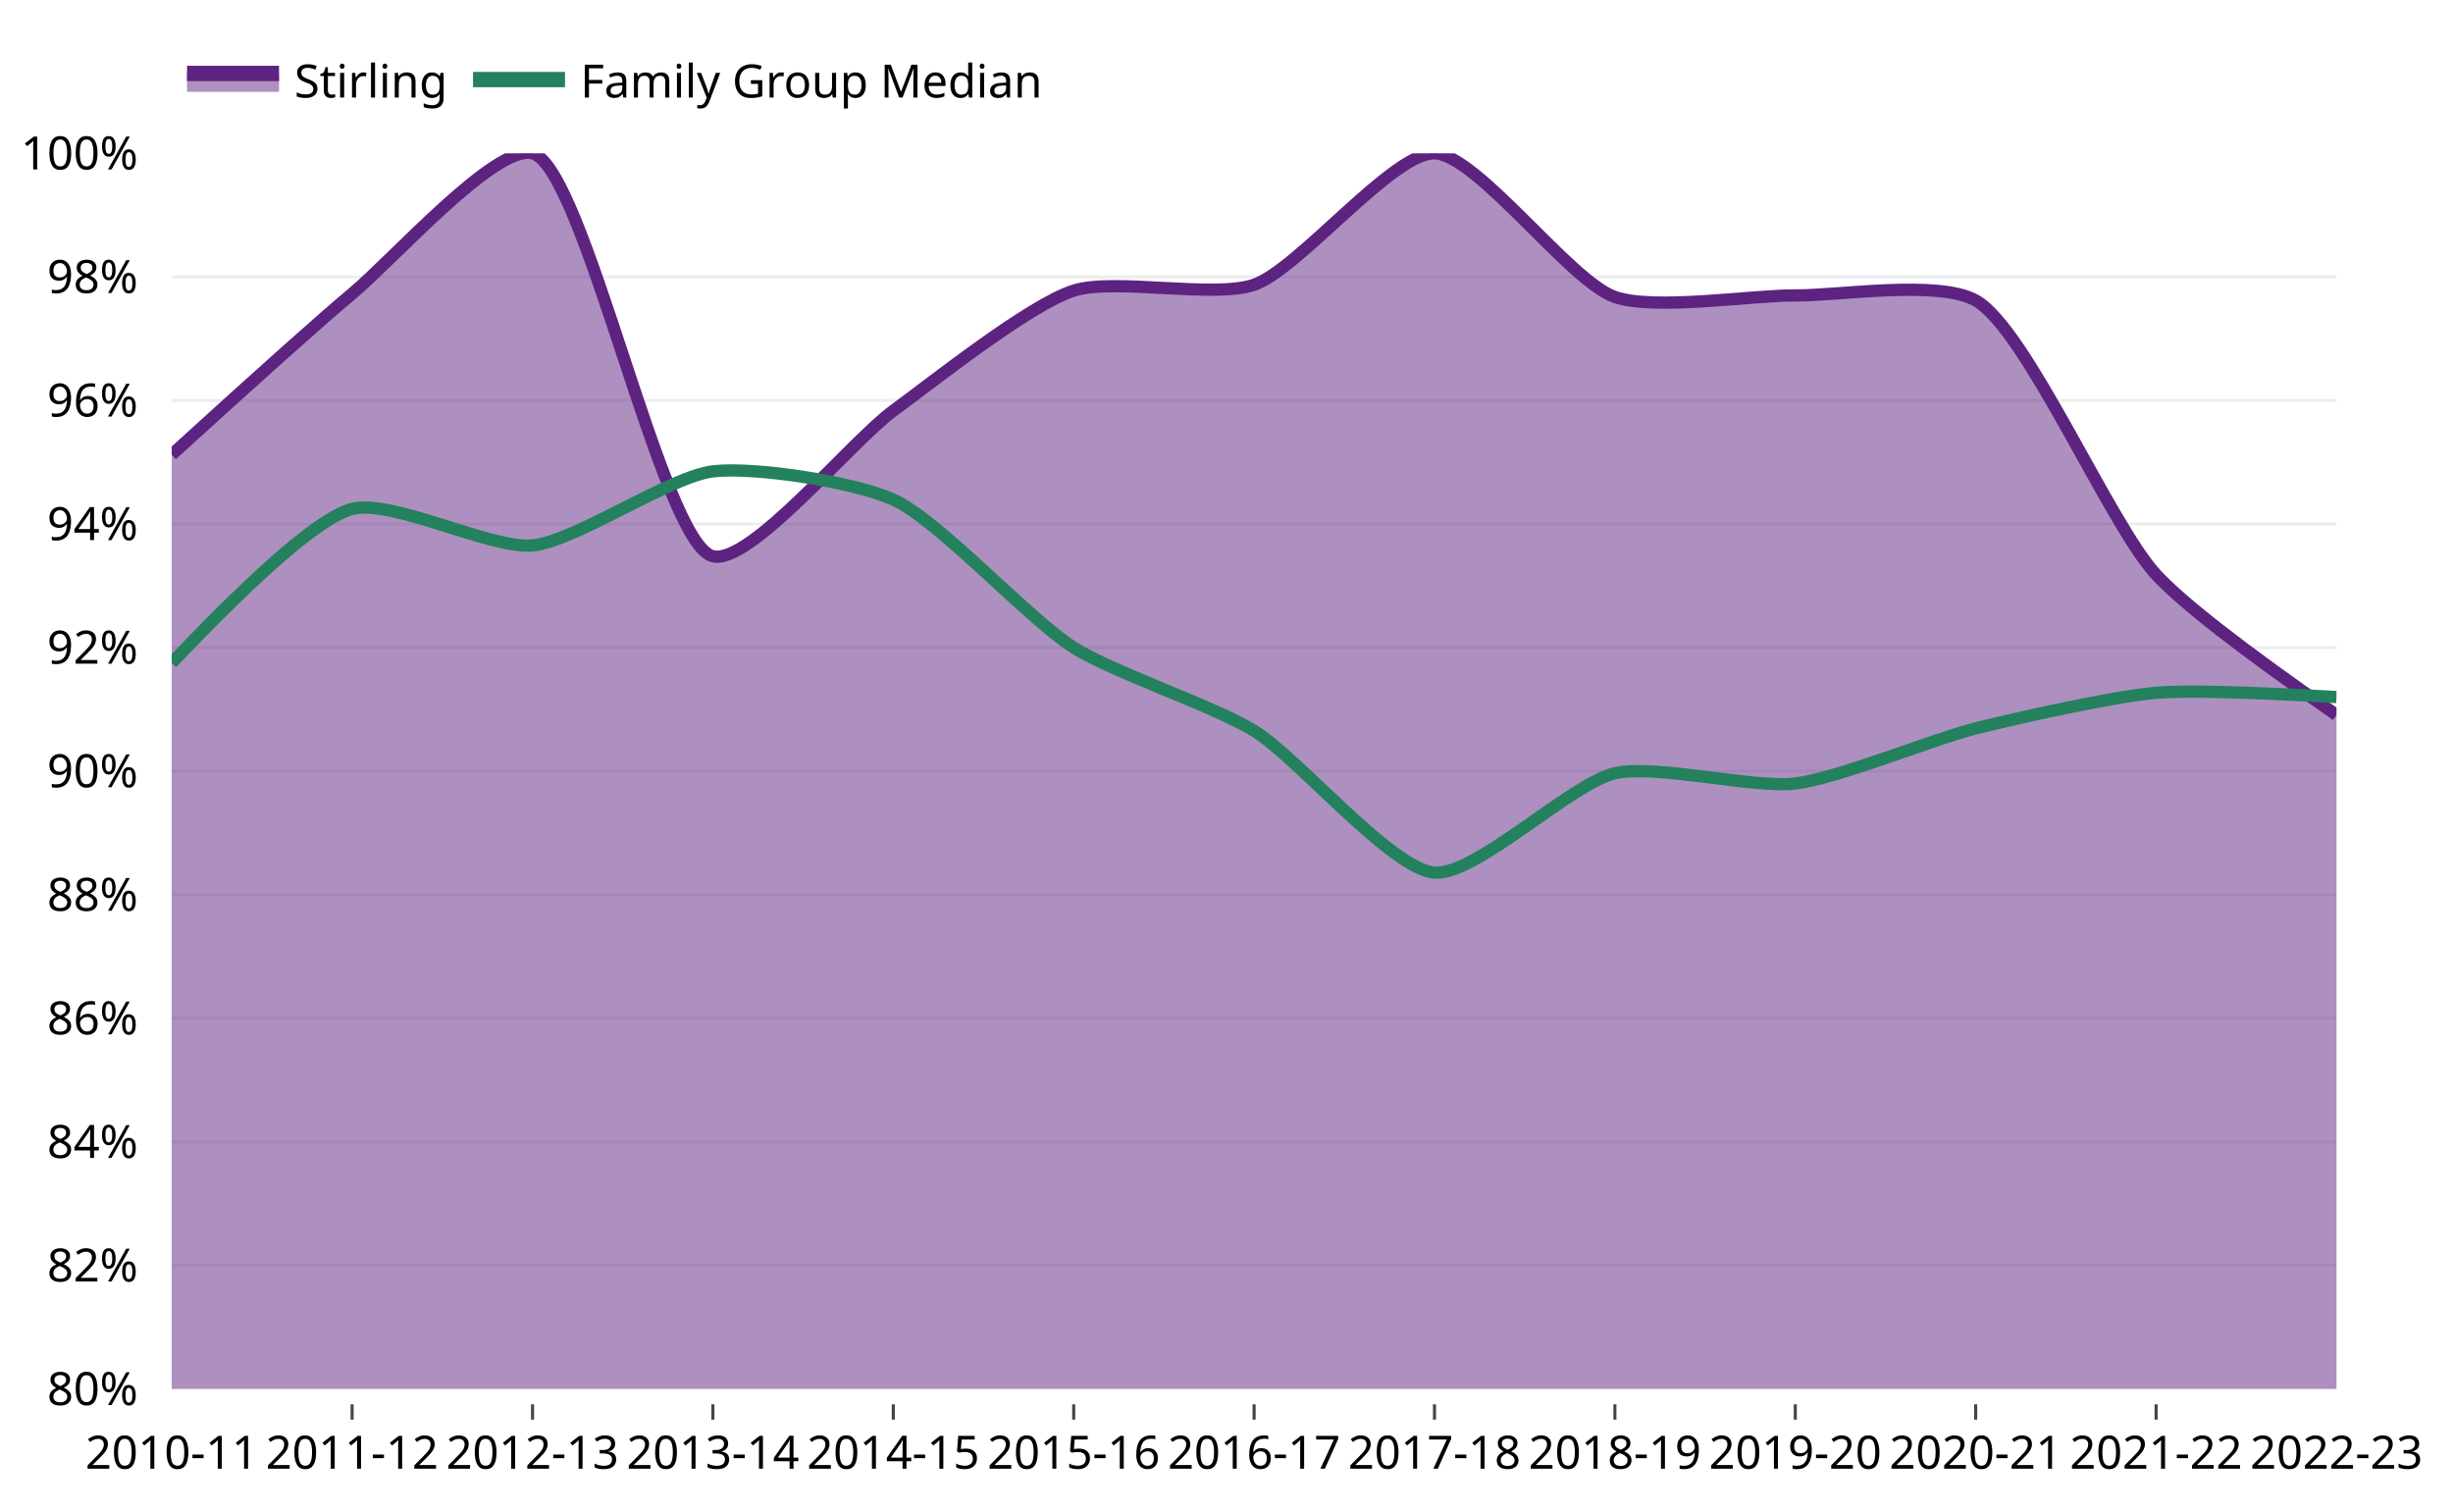
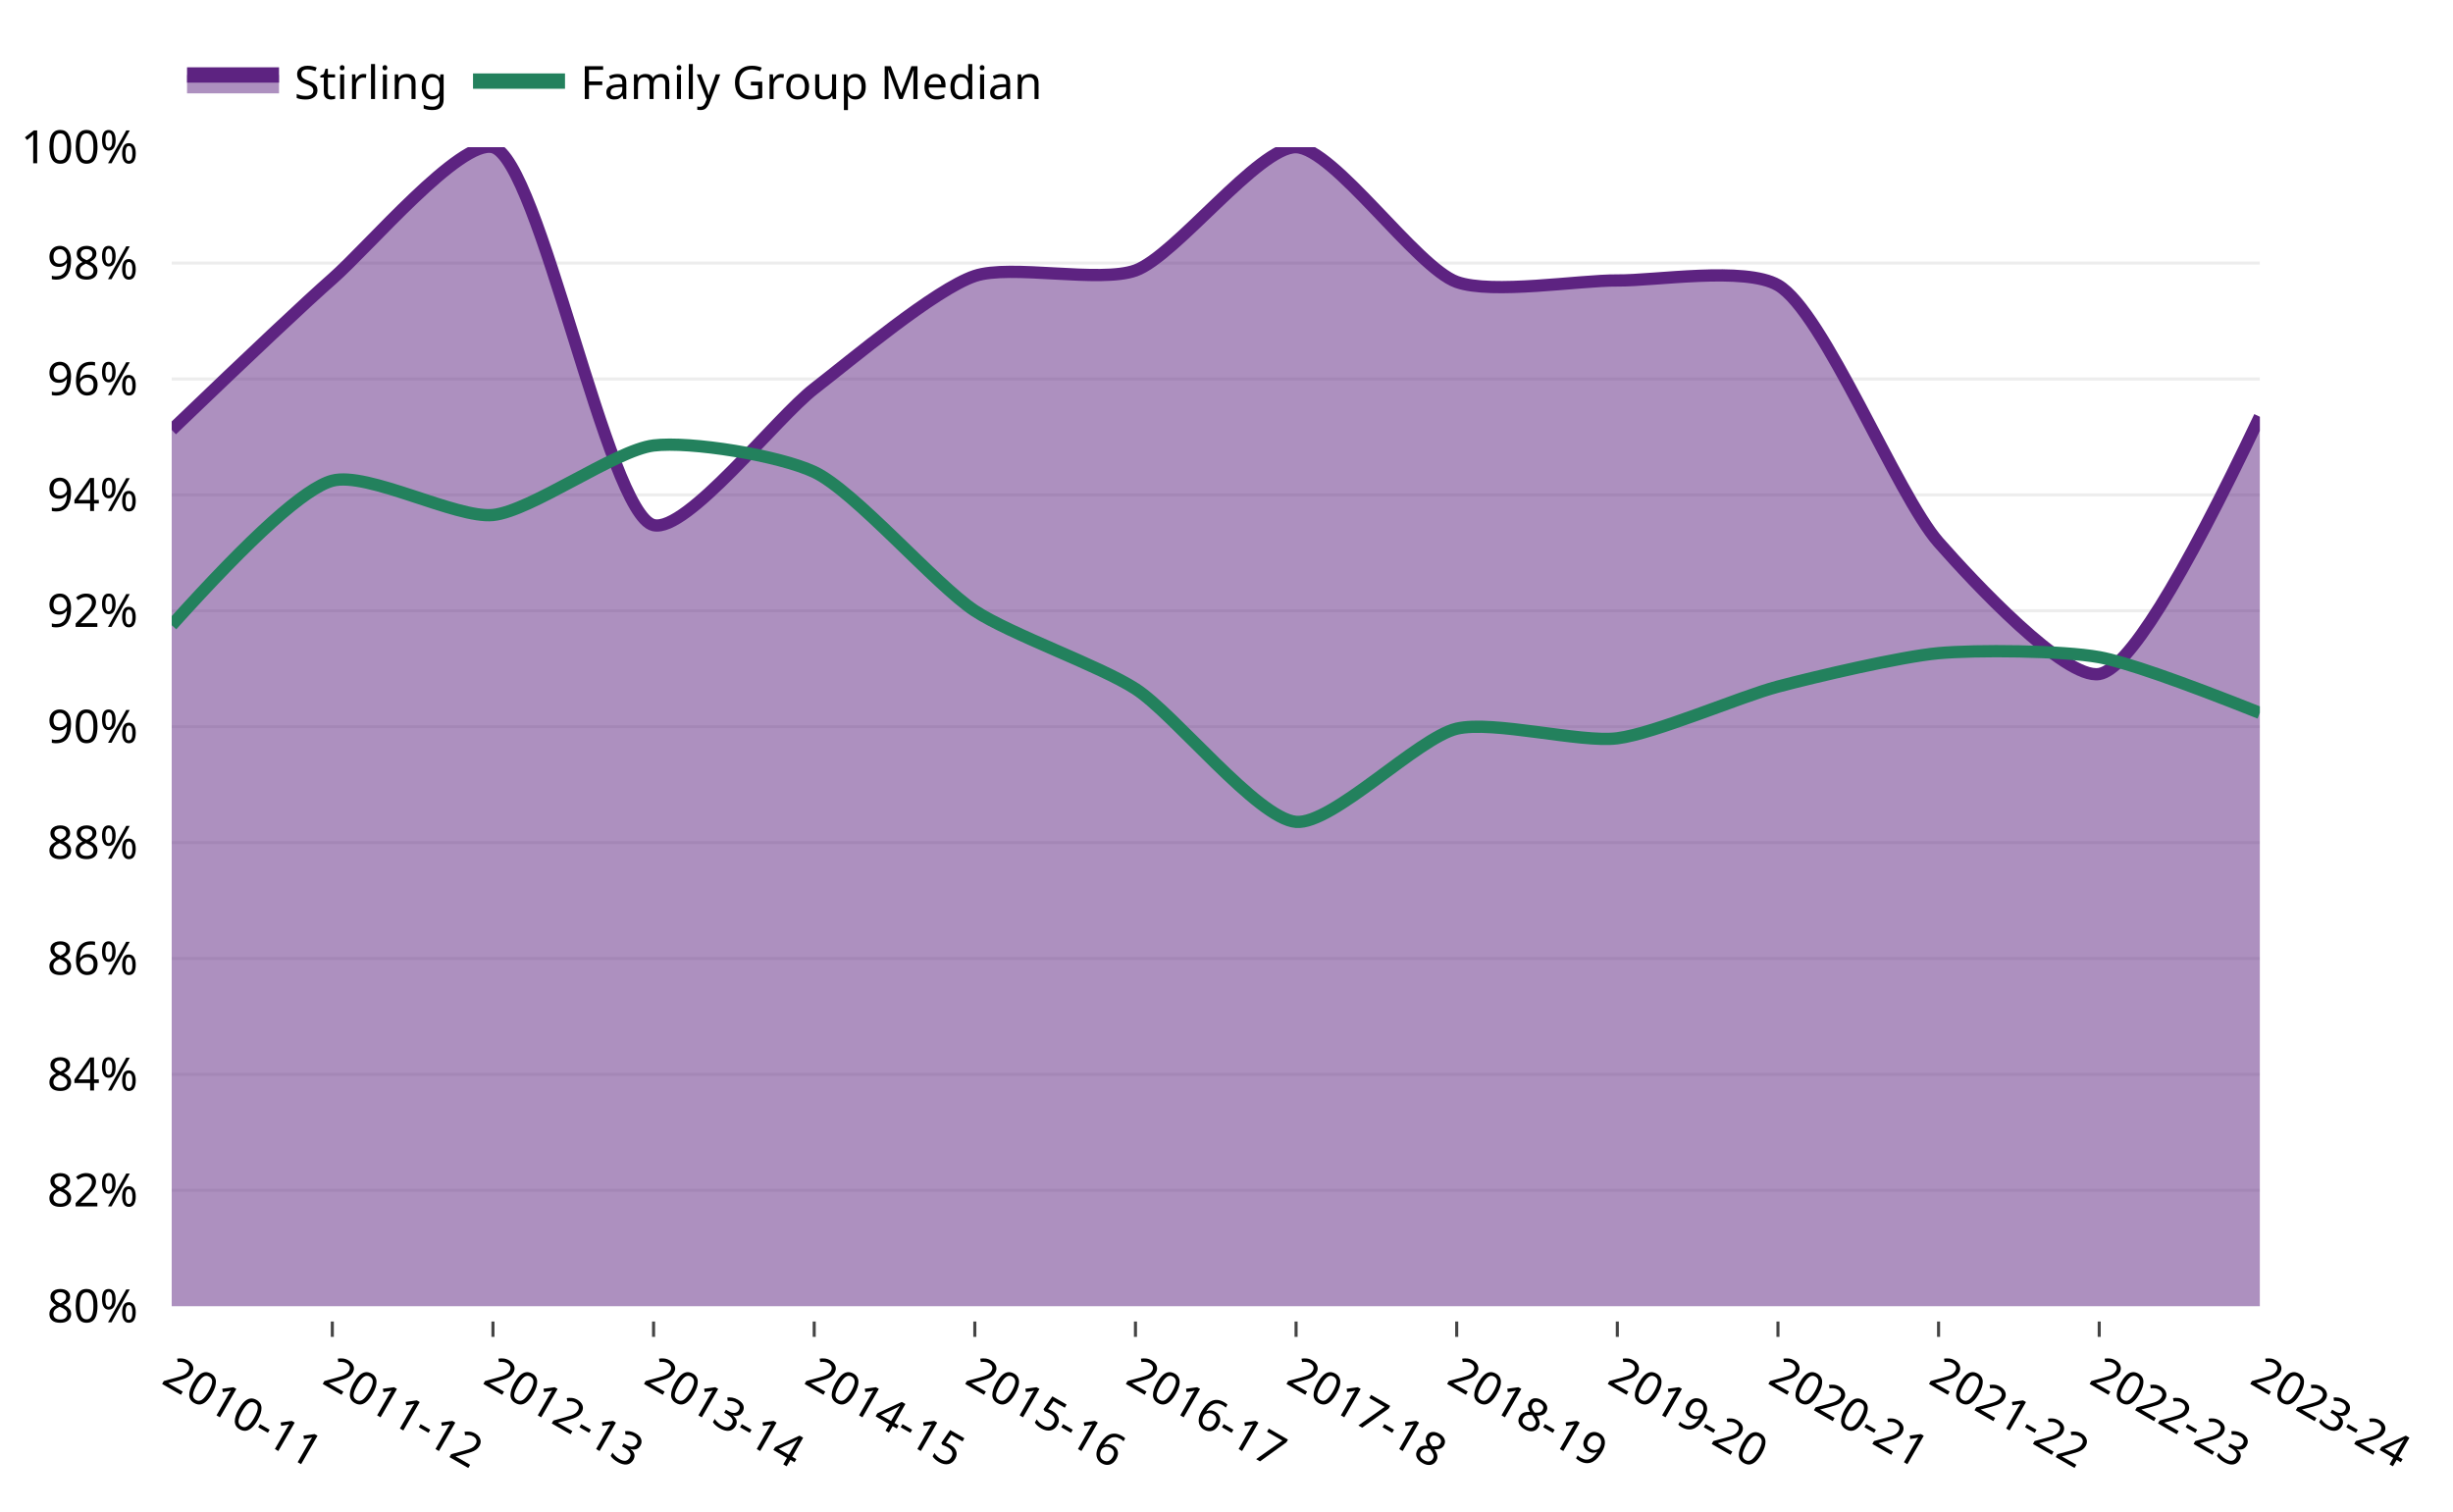
<svg xmlns="http://www.w3.org/2000/svg" class="main-svg" width="800" height="493" style="" viewBox="0 0 800 493">
  <rect x="0" y="0" width="800" height="493" style="fill: rgb(255, 255, 255); fill-opacity: 1;" />
-   <defs id="defs-5a73c0">
+   <defs id="defs-23b275">
    <g class="clips">
-       <clipPath id="clip5a73c0xyplot" class="plotclip">
-         <rect width="706" height="403" />
-       </clipPath>
-       <clipPath class="axesclip" id="clip5a73c0x">
-         <rect x="56" y="0" width="706" height="493" />
-       </clipPath>
-       <clipPath class="axesclip" id="clip5a73c0y">
-         <rect x="0" y="50" width="800" height="403" />
-       </clipPath>
-       <clipPath class="axesclip" id="clip5a73c0xy">
-         <rect x="56" y="50" width="706" height="403" />
+       <clipPath id="clip23b275xyplot" class="plotclip">
+         <rect width="681" height="378" />
+       </clipPath>
+       <clipPath class="axesclip" id="clip23b275x">
+         <rect x="56" y="0" width="681" height="493" />
+       </clipPath>
+       <clipPath class="axesclip" id="clip23b275y">
+         <rect x="0" y="48" width="800" height="378" />
+       </clipPath>
+       <clipPath class="axesclip" id="clip23b275xy">
+         <rect x="56" y="48" width="681" height="378" />
      </clipPath>
    </g>
    <g class="gradients" />
    <g class="patterns" />
  </defs>
  <g class="bglayer">
-     <rect class="bg" x="46" y="40" width="726" height="423" style="fill: rgb(0, 0, 0); fill-opacity: 0; stroke-width: 0;" />
+     <rect class="bg" x="46" y="38" width="701" height="398" style="fill: rgb(0, 0, 0); fill-opacity: 0; stroke-width: 0;" />
  </g>
  <g class="layer-below">
    <g class="imagelayer" />
    <g class="shapelayer" />
  </g>
  <g class="cartesianlayer">
    <g class="subplot xy">
      <g class="layer-subplot">
        <g class="shapelayer" />
        <g class="imagelayer" />
      </g>
      <g class="minor-gridlayer">
        <g class="x" />
        <g class="y" />
      </g>
      <g class="gridlayer">
        <g class="x">
-           <path class="xgrid crisp" transform="translate(114.83,0)" d="M0,50v403" style="stroke: rgb(255, 255, 255); stroke-opacity: 1; stroke-width: 1px;" />
-           <path class="xgrid crisp" transform="translate(173.67,0)" d="M0,50v403" style="stroke: rgb(255, 255, 255); stroke-opacity: 1; stroke-width: 1px;" />
-           <path class="xgrid crisp" transform="translate(232.5,0)" d="M0,50v403" style="stroke: rgb(255, 255, 255); stroke-opacity: 1; stroke-width: 1px;" />
-           <path class="xgrid crisp" transform="translate(291.33,0)" d="M0,50v403" style="stroke: rgb(255, 255, 255); stroke-opacity: 1; stroke-width: 1px;" />
-           <path class="xgrid crisp" transform="translate(350.17,0)" d="M0,50v403" style="stroke: rgb(255, 255, 255); stroke-opacity: 1; stroke-width: 1px;" />
-           <path class="xgrid crisp" transform="translate(409,0)" d="M0,50v403" style="stroke: rgb(255, 255, 255); stroke-opacity: 1; stroke-width: 1px;" />
-           <path class="xgrid crisp" transform="translate(467.83,0)" d="M0,50v403" style="stroke: rgb(255, 255, 255); stroke-opacity: 1; stroke-width: 1px;" />
-           <path class="xgrid crisp" transform="translate(526.67,0)" d="M0,50v403" style="stroke: rgb(255, 255, 255); stroke-opacity: 1; stroke-width: 1px;" />
-           <path class="xgrid crisp" transform="translate(585.5,0)" d="M0,50v403" style="stroke: rgb(255, 255, 255); stroke-opacity: 1; stroke-width: 1px;" />
-           <path class="xgrid crisp" transform="translate(644.33,0)" d="M0,50v403" style="stroke: rgb(255, 255, 255); stroke-opacity: 1; stroke-width: 1px;" />
-           <path class="xgrid crisp" transform="translate(703.17,0)" d="M0,50v403" style="stroke: rgb(255, 255, 255); stroke-opacity: 1; stroke-width: 1px;" />
+           <path class="xgrid crisp" transform="translate(108.38,0)" d="M0,48v378" style="stroke: rgb(255, 255, 255); stroke-opacity: 1; stroke-width: 1px;" />
+           <path class="xgrid crisp" transform="translate(160.77,0)" d="M0,48v378" style="stroke: rgb(255, 255, 255); stroke-opacity: 1; stroke-width: 1px;" />
+           <path class="xgrid crisp" transform="translate(213.15,0)" d="M0,48v378" style="stroke: rgb(255, 255, 255); stroke-opacity: 1; stroke-width: 1px;" />
+           <path class="xgrid crisp" transform="translate(265.54,0)" d="M0,48v378" style="stroke: rgb(255, 255, 255); stroke-opacity: 1; stroke-width: 1px;" />
+           <path class="xgrid crisp" transform="translate(317.92,0)" d="M0,48v378" style="stroke: rgb(255, 255, 255); stroke-opacity: 1; stroke-width: 1px;" />
+           <path class="xgrid crisp" transform="translate(370.31,0)" d="M0,48v378" style="stroke: rgb(255, 255, 255); stroke-opacity: 1; stroke-width: 1px;" />
+           <path class="xgrid crisp" transform="translate(422.69,0)" d="M0,48v378" style="stroke: rgb(255, 255, 255); stroke-opacity: 1; stroke-width: 1px;" />
+           <path class="xgrid crisp" transform="translate(475.08,0)" d="M0,48v378" style="stroke: rgb(255, 255, 255); stroke-opacity: 1; stroke-width: 1px;" />
+           <path class="xgrid crisp" transform="translate(527.46,0)" d="M0,48v378" style="stroke: rgb(255, 255, 255); stroke-opacity: 1; stroke-width: 1px;" />
+           <path class="xgrid crisp" transform="translate(579.85,0)" d="M0,48v378" style="stroke: rgb(255, 255, 255); stroke-opacity: 1; stroke-width: 1px;" />
+           <path class="xgrid crisp" transform="translate(632.23,0)" d="M0,48v378" style="stroke: rgb(255, 255, 255); stroke-opacity: 1; stroke-width: 1px;" />
+           <path class="xgrid crisp" transform="translate(684.62,0)" d="M0,48v378" style="stroke: rgb(255, 255, 255); stroke-opacity: 1; stroke-width: 1px;" />
        </g>
        <g class="y">
-           <path class="ygrid crisp" transform="translate(0,412.7)" d="M56,0h706" style="stroke: rgb(237, 237, 237); stroke-opacity: 1; stroke-width: 1px;" />
-           <path class="ygrid crisp" transform="translate(0,372.4)" d="M56,0h706" style="stroke: rgb(237, 237, 237); stroke-opacity: 1; stroke-width: 1px;" />
-           <path class="ygrid crisp" transform="translate(0,332.1)" d="M56,0h706" style="stroke: rgb(237, 237, 237); stroke-opacity: 1; stroke-width: 1px;" />
-           <path class="ygrid crisp" transform="translate(0,291.8)" d="M56,0h706" style="stroke: rgb(237, 237, 237); stroke-opacity: 1; stroke-width: 1px;" />
-           <path class="ygrid crisp" transform="translate(0,251.5)" d="M56,0h706" style="stroke: rgb(237, 237, 237); stroke-opacity: 1; stroke-width: 1px;" />
-           <path class="ygrid crisp" transform="translate(0,211.2)" d="M56,0h706" style="stroke: rgb(237, 237, 237); stroke-opacity: 1; stroke-width: 1px;" />
-           <path class="ygrid crisp" transform="translate(0,170.9)" d="M56,0h706" style="stroke: rgb(237, 237, 237); stroke-opacity: 1; stroke-width: 1px;" />
-           <path class="ygrid crisp" transform="translate(0,130.6)" d="M56,0h706" style="stroke: rgb(237, 237, 237); stroke-opacity: 1; stroke-width: 1px;" />
-           <path class="ygrid crisp" transform="translate(0,90.3)" d="M56,0h706" style="stroke: rgb(237, 237, 237); stroke-opacity: 1; stroke-width: 1px;" />
+           <path class="ygrid crisp" transform="translate(0,388.2)" d="M56,0h681" style="stroke: rgb(237, 237, 237); stroke-opacity: 1; stroke-width: 1px;" />
+           <path class="ygrid crisp" transform="translate(0,350.4)" d="M56,0h681" style="stroke: rgb(237, 237, 237); stroke-opacity: 1; stroke-width: 1px;" />
+           <path class="ygrid crisp" transform="translate(0,312.6)" d="M56,0h681" style="stroke: rgb(237, 237, 237); stroke-opacity: 1; stroke-width: 1px;" />
+           <path class="ygrid crisp" transform="translate(0,274.8)" d="M56,0h681" style="stroke: rgb(237, 237, 237); stroke-opacity: 1; stroke-width: 1px;" />
+           <path class="ygrid crisp" transform="translate(0,237)" d="M56,0h681" style="stroke: rgb(237, 237, 237); stroke-opacity: 1; stroke-width: 1px;" />
+           <path class="ygrid crisp" transform="translate(0,199.2)" d="M56,0h681" style="stroke: rgb(237, 237, 237); stroke-opacity: 1; stroke-width: 1px;" />
+           <path class="ygrid crisp" transform="translate(0,161.4)" d="M56,0h681" style="stroke: rgb(237, 237, 237); stroke-opacity: 1; stroke-width: 1px;" />
+           <path class="ygrid crisp" transform="translate(0,123.6)" d="M56,0h681" style="stroke: rgb(237, 237, 237); stroke-opacity: 1; stroke-width: 1px;" />
+           <path class="ygrid crisp" transform="translate(0,85.8)" d="M56,0h681" style="stroke: rgb(237, 237, 237); stroke-opacity: 1; stroke-width: 1px;" />
        </g>
      </g>
      <g class="zerolinelayer" />
      <path class="xlines-below" />
      <path class="ylines-below" />
      <g class="overlines-below" />
      <g class="xaxislayer-below" />
      <g class="yaxislayer-below" />
      <g class="overaxes-below" />
-       <g class="plot" transform="translate(56,50)" clip-path="url(#clip5a73c0xyplot)">
+       <g class="plot" transform="translate(56,48)" clip-path="url(#clip23b275xyplot)">
        <g class="scatterlayer mlayer">
-           <g class="trace scatter trace2556a2" style="stroke-miterlimit: 2;">
+           <g class="trace scatter traceb5a144" style="stroke-miterlimit: 2;">
            <g class="fills">
              <g>
-                 <path class="js-fill" d="M706,2015L0,2015L0,98.29Q44.9,57.41 58.83,45.8C72.37,34.51 105.55,-3.02 117.67,0C134.51,4.2 159.75,127.39 176.5,131.41C188.64,134.32 221.36,94.21 235.33,83.96C248.84,74.05 279.75,49.4 294.17,44.78C307.32,40.57 339.93,47.36 353,42.87C367.54,37.87 398.21,-0.29 411.83,0C425.67,0.3 455.99,41.8 470.67,46.86C483.65,51.34 515.77,46.22 529.5,46.35C543.23,46.48 576.11,41.17 588.33,47.98C604.81,57.16 631.96,120.92 647.17,137.39Q659.86,151.13 706,183.18" style="fill: rgb(93, 35, 129); fill-opacity: 0.5; stroke-width: 0;" />
+                 <path class="js-fill" d="M681,1890L0,1890L0,92.2Q39.97,53.85 52.38,42.95C64.43,32.37 94.01,-2.65 104.77,0C119.89,3.72 142.11,119.7 157.15,123.26C167.93,125.81 197.09,88.37 209.54,78.75C221.55,69.47 249.02,46.32 261.92,42C273.59,38.09 302.71,44.37 314.31,40.21C327.32,35.54 354.57,-0.26 366.69,0C379.02,0.27 405.93,39.23 419.08,43.95C430.59,48.08 459.24,43.35 471.46,43.47C483.68,43.59 513.03,38.79 523.85,45C538.72,53.53 562.62,113.37 576.23,128.86C587.5,141.68 617.35,173.67 628.62,171.82Q642.24,169.58 681,87.91" style="fill: rgb(93, 35, 129); fill-opacity: 0.5; stroke-width: 0;" />
              </g>
            </g>
            <g class="errorbars" />
            <g class="lines">
-               <path class="js-line" d="M0,98.29Q44.9,57.41 58.83,45.8C72.37,34.51 105.55,-3.02 117.67,0C134.51,4.2 159.75,127.39 176.5,131.41C188.64,134.32 221.36,94.21 235.33,83.96C248.84,74.05 279.75,49.4 294.17,44.78C307.32,40.57 339.93,47.36 353,42.87C367.54,37.87 398.21,-0.29 411.83,0C425.67,0.3 455.99,41.8 470.67,46.86C483.65,51.34 515.77,46.22 529.5,46.35C543.23,46.48 576.11,41.17 588.33,47.98C604.81,57.16 631.96,120.92 647.17,137.39Q659.86,151.13 706,183.18" style="vector-effect: none; fill: none; stroke: rgb(93, 35, 129); stroke-opacity: 1; stroke-width: 4px; opacity: 1;" />
+               <path class="js-line" d="M0,92.2Q39.97,53.85 52.38,42.95C64.43,32.37 94.01,-2.65 104.77,0C119.89,3.72 142.11,119.7 157.15,123.26C167.93,125.81 197.09,88.37 209.54,78.75C221.55,69.47 249.02,46.32 261.92,42C273.59,38.09 302.71,44.37 314.31,40.21C327.32,35.54 354.57,-0.26 366.69,0C379.02,0.27 405.93,39.23 419.08,43.95C430.59,48.08 459.24,43.35 471.46,43.47C483.68,43.59 513.03,38.79 523.85,45C538.72,53.53 562.62,113.37 576.23,128.86C587.5,141.68 617.35,173.67 628.62,171.82Q642.24,169.58 681,87.91" style="vector-effect: none; fill: none; stroke: rgb(93, 35, 129); stroke-opacity: 1; stroke-width: 4px; opacity: 1;" />
            </g>
            <g class="points" />
            <g class="text" />
          </g>
-           <g class="trace scatter tracef3141c" style="stroke-miterlimit: 2; opacity: 1;">
+           <g class="trace scatter trace37370f" style="stroke-miterlimit: 2; opacity: 1;">
            <g class="fills" />
            <g class="errorbars" />
            <g class="lines">
-               <path class="js-line" d="M0,166.22Q44.11,119.79 58.83,115.98C71.79,112.62 104.13,129.18 117.67,127.89C131.6,126.56 162.54,105.37 176.5,103.73C190.01,102.14 222.35,107.11 235.33,112.93C250.01,119.51 279.84,152.24 294.17,161.21C307.39,169.49 339.73,180.21 353,188.33C367.26,197.06 397.71,233.44 411.83,234.59C425.21,235.68 456.46,205.42 470.67,202.19C483.98,199.17 515.92,207.17 529.5,205.53C543.38,203.86 574.51,191.02 588.33,187.56C601.97,184.14 633.38,177.12 647.17,175.94Q660.83,174.77 706,177.34" style="vector-effect: none; fill: none; stroke: rgb(35, 129, 93); stroke-opacity: 1; stroke-width: 4px; opacity: 1;" />
+               <path class="js-line" d="M0,155.91Q39.2,112.3 52.38,108.78C63.87,105.71 92.73,121.16 104.77,119.96C117.19,118.72 144.7,98.82 157.15,97.29C169.16,95.81 198.03,100.53 209.54,105.92C222.69,112.08 249.12,142.78 261.92,151.21C273.66,158.94 302.53,169.06 314.31,176.65C327.05,184.85 354.09,218.99 366.69,220.04C378.58,221.03 406.39,192.66 419.08,189.65C430.9,186.85 459.38,194.31 471.46,192.78C483.83,191.21 511.54,179.17 523.85,175.92C535.99,172.71 563.94,166.13 576.23,165.02C588.39,163.92 616.56,164.14 628.62,166.33Q641.02,168.58 681,184.5" style="vector-effect: none; fill: none; stroke: rgb(35, 129, 93); stroke-opacity: 1; stroke-width: 4px; opacity: 1;" />
            </g>
            <g class="points" />
            <g class="text" />
          </g>
        </g>
      </g>
      <g class="overplot" />
      <path class="xlines-above crisp" d="" style="fill: none; stroke-width: 1px; stroke: rgb(0, 0, 0); stroke-opacity: 0;" />
      <path class="ylines-above crisp" d="M0,0" style="fill: none;" />
      <g class="overlines-above" />
      <g class="xaxislayer-above">
-         <path class="xtick ticks crisp" d="M0,463v-5" transform="translate(114.83,0)" style="stroke: rgb(68, 68, 68); stroke-opacity: 1; stroke-width: 1px;" />
-         <path class="xtick ticks crisp" d="M0,463v-5" transform="translate(173.67,0)" style="stroke: rgb(68, 68, 68); stroke-opacity: 1; stroke-width: 1px;" />
-         <path class="xtick ticks crisp" d="M0,463v-5" transform="translate(232.5,0)" style="stroke: rgb(68, 68, 68); stroke-opacity: 1; stroke-width: 1px;" />
-         <path class="xtick ticks crisp" d="M0,463v-5" transform="translate(291.33,0)" style="stroke: rgb(68, 68, 68); stroke-opacity: 1; stroke-width: 1px;" />
-         <path class="xtick ticks crisp" d="M0,463v-5" transform="translate(350.17,0)" style="stroke: rgb(68, 68, 68); stroke-opacity: 1; stroke-width: 1px;" />
-         <path class="xtick ticks crisp" d="M0,463v-5" transform="translate(409,0)" style="stroke: rgb(68, 68, 68); stroke-opacity: 1; stroke-width: 1px;" />
-         <path class="xtick ticks crisp" d="M0,463v-5" transform="translate(467.83,0)" style="stroke: rgb(68, 68, 68); stroke-opacity: 1; stroke-width: 1px;" />
-         <path class="xtick ticks crisp" d="M0,463v-5" transform="translate(526.67,0)" style="stroke: rgb(68, 68, 68); stroke-opacity: 1; stroke-width: 1px;" />
-         <path class="xtick ticks crisp" d="M0,463v-5" transform="translate(585.5,0)" style="stroke: rgb(68, 68, 68); stroke-opacity: 1; stroke-width: 1px;" />
-         <path class="xtick ticks crisp" d="M0,463v-5" transform="translate(644.33,0)" style="stroke: rgb(68, 68, 68); stroke-opacity: 1; stroke-width: 1px;" />
-         <path class="xtick ticks crisp" d="M0,463v-5" transform="translate(703.17,0)" style="stroke: rgb(68, 68, 68); stroke-opacity: 1; stroke-width: 1px;" />
-         <g class="xtick">
-           <text text-anchor="middle" x="0" y="479" transform="translate(56,0)" style="font-family: 'Segoe UI Semibold'; font-size: 15px; fill: rgb(0, 0, 0); fill-opacity: 1; white-space: pre; opacity: 1;">2010-11</text>
-         </g>
-         <g class="xtick">
-           <text text-anchor="middle" x="0" y="479" transform="translate(114.83,0)" style="font-family: 'Segoe UI Semibold'; font-size: 15px; fill: rgb(0, 0, 0); fill-opacity: 1; white-space: pre; opacity: 1;">2011-12</text>
-         </g>
-         <g class="xtick">
-           <text text-anchor="middle" x="0" y="479" transform="translate(173.67,0)" style="font-family: 'Segoe UI Semibold'; font-size: 15px; fill: rgb(0, 0, 0); fill-opacity: 1; white-space: pre; opacity: 1;">2012-13</text>
-         </g>
-         <g class="xtick">
-           <text text-anchor="middle" x="0" y="479" transform="translate(232.5,0)" style="font-family: 'Segoe UI Semibold'; font-size: 15px; fill: rgb(0, 0, 0); fill-opacity: 1; white-space: pre; opacity: 1;">2013-14</text>
-         </g>
-         <g class="xtick">
-           <text text-anchor="middle" x="0" y="479" transform="translate(291.33,0)" style="font-family: 'Segoe UI Semibold'; font-size: 15px; fill: rgb(0, 0, 0); fill-opacity: 1; white-space: pre; opacity: 1;">2014-15</text>
-         </g>
-         <g class="xtick">
-           <text text-anchor="middle" x="0" y="479" transform="translate(350.17,0)" style="font-family: 'Segoe UI Semibold'; font-size: 15px; fill: rgb(0, 0, 0); fill-opacity: 1; white-space: pre; opacity: 1;">2015-16</text>
-         </g>
-         <g class="xtick">
-           <text text-anchor="middle" x="0" y="479" transform="translate(409,0)" style="font-family: 'Segoe UI Semibold'; font-size: 15px; fill: rgb(0, 0, 0); fill-opacity: 1; white-space: pre; opacity: 1;">2016-17</text>
-         </g>
-         <g class="xtick">
-           <text text-anchor="middle" x="0" y="479" transform="translate(467.83,0)" style="font-family: 'Segoe UI Semibold'; font-size: 15px; fill: rgb(0, 0, 0); fill-opacity: 1; white-space: pre; opacity: 1;">2017-18</text>
-         </g>
-         <g class="xtick">
-           <text text-anchor="middle" x="0" y="479" transform="translate(526.67,0)" style="font-family: 'Segoe UI Semibold'; font-size: 15px; fill: rgb(0, 0, 0); fill-opacity: 1; white-space: pre; opacity: 1;">2018-19</text>
-         </g>
-         <g class="xtick">
-           <text text-anchor="middle" x="0" y="479" transform="translate(585.5,0)" style="font-family: 'Segoe UI Semibold'; font-size: 15px; fill: rgb(0, 0, 0); fill-opacity: 1; white-space: pre; opacity: 1;">2019-20</text>
-         </g>
-         <g class="xtick">
-           <text text-anchor="middle" x="0" y="479" transform="translate(644.33,0)" style="font-family: 'Segoe UI Semibold'; font-size: 15px; fill: rgb(0, 0, 0); fill-opacity: 1; white-space: pre; opacity: 1;">2020-21</text>
-         </g>
-         <g class="xtick">
-           <text text-anchor="middle" x="0" y="479" transform="translate(703.17,0)" style="font-family: 'Segoe UI Semibold'; font-size: 15px; fill: rgb(0, 0, 0); fill-opacity: 1; white-space: pre; opacity: 1;">2021-22</text>
-         </g>
-         <g class="xtick">
-           <text text-anchor="middle" x="0" y="479" transform="translate(762,0)" style="font-family: 'Segoe UI Semibold'; font-size: 15px; fill: rgb(0, 0, 0); fill-opacity: 1; white-space: pre; opacity: 1;">2022-23</text>
+         <path class="xtick ticks crisp" d="M0,436v-5" transform="translate(108.38,0)" style="stroke: rgb(68, 68, 68); stroke-opacity: 1; stroke-width: 1px;" />
+         <path class="xtick ticks crisp" d="M0,436v-5" transform="translate(160.77,0)" style="stroke: rgb(68, 68, 68); stroke-opacity: 1; stroke-width: 1px;" />
+         <path class="xtick ticks crisp" d="M0,436v-5" transform="translate(213.15,0)" style="stroke: rgb(68, 68, 68); stroke-opacity: 1; stroke-width: 1px;" />
+         <path class="xtick ticks crisp" d="M0,436v-5" transform="translate(265.54,0)" style="stroke: rgb(68, 68, 68); stroke-opacity: 1; stroke-width: 1px;" />
+         <path class="xtick ticks crisp" d="M0,436v-5" transform="translate(317.92,0)" style="stroke: rgb(68, 68, 68); stroke-opacity: 1; stroke-width: 1px;" />
+         <path class="xtick ticks crisp" d="M0,436v-5" transform="translate(370.31,0)" style="stroke: rgb(68, 68, 68); stroke-opacity: 1; stroke-width: 1px;" />
+         <path class="xtick ticks crisp" d="M0,436v-5" transform="translate(422.69,0)" style="stroke: rgb(68, 68, 68); stroke-opacity: 1; stroke-width: 1px;" />
+         <path class="xtick ticks crisp" d="M0,436v-5" transform="translate(475.08,0)" style="stroke: rgb(68, 68, 68); stroke-opacity: 1; stroke-width: 1px;" />
+         <path class="xtick ticks crisp" d="M0,436v-5" transform="translate(527.46,0)" style="stroke: rgb(68, 68, 68); stroke-opacity: 1; stroke-width: 1px;" />
+         <path class="xtick ticks crisp" d="M0,436v-5" transform="translate(579.85,0)" style="stroke: rgb(68, 68, 68); stroke-opacity: 1; stroke-width: 1px;" />
+         <path class="xtick ticks crisp" d="M0,436v-5" transform="translate(632.23,0)" style="stroke: rgb(68, 68, 68); stroke-opacity: 1; stroke-width: 1px;" />
+         <path class="xtick ticks crisp" d="M0,436v-5" transform="translate(684.62,0)" style="stroke: rgb(68, 68, 68); stroke-opacity: 1; stroke-width: 1px;" />
+         <g class="xtick">
+           <text text-anchor="start" x="0" y="452" transform="translate(56,0) rotate(30,0,444.5)" style="font-family: 'Segoe UI Semibold'; font-size: 15px; fill: rgb(0, 0, 0); fill-opacity: 1; white-space: pre; opacity: 1;">2010-11</text>
+         </g>
+         <g class="xtick">
+           <text text-anchor="start" x="0" y="452" transform="translate(108.38,0) rotate(30,0,444.5)" style="font-family: 'Segoe UI Semibold'; font-size: 15px; fill: rgb(0, 0, 0); fill-opacity: 1; white-space: pre; opacity: 1;">2011-12</text>
+         </g>
+         <g class="xtick">
+           <text text-anchor="start" x="0" y="452" transform="translate(160.77,0) rotate(30,0,444.5)" style="font-family: 'Segoe UI Semibold'; font-size: 15px; fill: rgb(0, 0, 0); fill-opacity: 1; white-space: pre; opacity: 1;">2012-13</text>
+         </g>
+         <g class="xtick">
+           <text text-anchor="start" x="0" y="452" transform="translate(213.15,0) rotate(30,0,444.5)" style="font-family: 'Segoe UI Semibold'; font-size: 15px; fill: rgb(0, 0, 0); fill-opacity: 1; white-space: pre; opacity: 1;">2013-14</text>
+         </g>
+         <g class="xtick">
+           <text text-anchor="start" x="0" y="452" transform="translate(265.54,0) rotate(30,0,444.5)" style="font-family: 'Segoe UI Semibold'; font-size: 15px; fill: rgb(0, 0, 0); fill-opacity: 1; white-space: pre; opacity: 1;">2014-15</text>
+         </g>
+         <g class="xtick">
+           <text text-anchor="start" x="0" y="452" transform="translate(317.92,0) rotate(30,0,444.5)" style="font-family: 'Segoe UI Semibold'; font-size: 15px; fill: rgb(0, 0, 0); fill-opacity: 1; white-space: pre; opacity: 1;">2015-16</text>
+         </g>
+         <g class="xtick">
+           <text text-anchor="start" x="0" y="452" transform="translate(370.31,0) rotate(30,0,444.5)" style="font-family: 'Segoe UI Semibold'; font-size: 15px; fill: rgb(0, 0, 0); fill-opacity: 1; white-space: pre; opacity: 1;">2016-17</text>
+         </g>
+         <g class="xtick">
+           <text text-anchor="start" x="0" y="452" transform="translate(422.69,0) rotate(30,0,444.5)" style="font-family: 'Segoe UI Semibold'; font-size: 15px; fill: rgb(0, 0, 0); fill-opacity: 1; white-space: pre; opacity: 1;">2017-18</text>
+         </g>
+         <g class="xtick">
+           <text text-anchor="start" x="0" y="452" transform="translate(475.08,0) rotate(30,0,444.5)" style="font-family: 'Segoe UI Semibold'; font-size: 15px; fill: rgb(0, 0, 0); fill-opacity: 1; white-space: pre; opacity: 1;">2018-19</text>
+         </g>
+         <g class="xtick">
+           <text text-anchor="start" x="0" y="452" transform="translate(527.46,0) rotate(30,0,444.5)" style="font-family: 'Segoe UI Semibold'; font-size: 15px; fill: rgb(0, 0, 0); fill-opacity: 1; white-space: pre; opacity: 1;">2019-20</text>
+         </g>
+         <g class="xtick">
+           <text text-anchor="start" x="0" y="452" transform="translate(579.85,0) rotate(30,0,444.5)" style="font-family: 'Segoe UI Semibold'; font-size: 15px; fill: rgb(0, 0, 0); fill-opacity: 1; white-space: pre; opacity: 1;">2020-21</text>
+         </g>
+         <g class="xtick">
+           <text text-anchor="start" x="0" y="452" transform="translate(632.23,0) rotate(30,0,444.5)" style="font-family: 'Segoe UI Semibold'; font-size: 15px; fill: rgb(0, 0, 0); fill-opacity: 1; white-space: pre; opacity: 1;">2021-22</text>
+         </g>
+         <g class="xtick">
+           <text text-anchor="start" x="0" y="452" transform="translate(684.62,0) rotate(30,0,444.5)" style="font-family: 'Segoe UI Semibold'; font-size: 15px; fill: rgb(0, 0, 0); fill-opacity: 1; white-space: pre; opacity: 1;">2022-23</text>
+         </g>
+         <g class="xtick">
+           <text text-anchor="start" x="0" y="452" transform="translate(737,0) rotate(30,0,444.5)" style="font-family: 'Segoe UI Semibold'; font-size: 15px; fill: rgb(0, 0, 0); fill-opacity: 1; white-space: pre; opacity: 1;">2023-24</text>
        </g>
      </g>
      <g class="yaxislayer-above">
        <g class="ytick">
-           <text text-anchor="end" x="45" y="5.25" transform="translate(0,453)" style="font-family: 'Segoe UI Semibold'; font-size: 15px; fill: rgb(0, 0, 0); fill-opacity: 1; white-space: pre; opacity: 1;">80%</text>
-         </g>
-         <g class="ytick">
-           <text text-anchor="end" x="45" y="5.25" style="font-family: 'Segoe UI Semibold'; font-size: 15px; fill: rgb(0, 0, 0); fill-opacity: 1; white-space: pre; opacity: 1;" transform="translate(0,412.7)">82%</text>
-         </g>
-         <g class="ytick">
-           <text text-anchor="end" x="45" y="5.25" style="font-family: 'Segoe UI Semibold'; font-size: 15px; fill: rgb(0, 0, 0); fill-opacity: 1; white-space: pre; opacity: 1;" transform="translate(0,372.4)">84%</text>
-         </g>
-         <g class="ytick">
-           <text text-anchor="end" x="45" y="5.25" style="font-family: 'Segoe UI Semibold'; font-size: 15px; fill: rgb(0, 0, 0); fill-opacity: 1; white-space: pre; opacity: 1;" transform="translate(0,332.1)">86%</text>
-         </g>
-         <g class="ytick">
-           <text text-anchor="end" x="45" y="5.25" style="font-family: 'Segoe UI Semibold'; font-size: 15px; fill: rgb(0, 0, 0); fill-opacity: 1; white-space: pre; opacity: 1;" transform="translate(0,291.8)">88%</text>
-         </g>
-         <g class="ytick">
-           <text text-anchor="end" x="45" y="5.25" style="font-family: 'Segoe UI Semibold'; font-size: 15px; fill: rgb(0, 0, 0); fill-opacity: 1; white-space: pre; opacity: 1;" transform="translate(0,251.5)">90%</text>
-         </g>
-         <g class="ytick">
-           <text text-anchor="end" x="45" y="5.25" style="font-family: 'Segoe UI Semibold'; font-size: 15px; fill: rgb(0, 0, 0); fill-opacity: 1; white-space: pre; opacity: 1;" transform="translate(0,211.2)">92%</text>
-         </g>
-         <g class="ytick">
-           <text text-anchor="end" x="45" y="5.25" style="font-family: 'Segoe UI Semibold'; font-size: 15px; fill: rgb(0, 0, 0); fill-opacity: 1; white-space: pre; opacity: 1;" transform="translate(0,170.9)">94%</text>
-         </g>
-         <g class="ytick">
-           <text text-anchor="end" x="45" y="5.25" style="font-family: 'Segoe UI Semibold'; font-size: 15px; fill: rgb(0, 0, 0); fill-opacity: 1; white-space: pre; opacity: 1;" transform="translate(0,130.6)">96%</text>
-         </g>
-         <g class="ytick">
-           <text text-anchor="end" x="45" y="5.25" style="font-family: 'Segoe UI Semibold'; font-size: 15px; fill: rgb(0, 0, 0); fill-opacity: 1; white-space: pre; opacity: 1;" transform="translate(0,90.3)">98%</text>
-         </g>
-         <g class="ytick">
-           <text text-anchor="end" x="45" y="5.25" style="font-family: 'Segoe UI Semibold'; font-size: 15px; fill: rgb(0, 0, 0); fill-opacity: 1; white-space: pre; opacity: 1;" transform="translate(0,50)">100%</text>
+           <text text-anchor="end" x="45" y="5.25" transform="translate(0,426)" style="font-family: 'Segoe UI Semibold'; font-size: 15px; fill: rgb(0, 0, 0); fill-opacity: 1; white-space: pre; opacity: 1;">80%</text>
+         </g>
+         <g class="ytick">
+           <text text-anchor="end" x="45" y="5.25" style="font-family: 'Segoe UI Semibold'; font-size: 15px; fill: rgb(0, 0, 0); fill-opacity: 1; white-space: pre; opacity: 1;" transform="translate(0,388.2)">82%</text>
+         </g>
+         <g class="ytick">
+           <text text-anchor="end" x="45" y="5.25" style="font-family: 'Segoe UI Semibold'; font-size: 15px; fill: rgb(0, 0, 0); fill-opacity: 1; white-space: pre; opacity: 1;" transform="translate(0,350.4)">84%</text>
+         </g>
+         <g class="ytick">
+           <text text-anchor="end" x="45" y="5.25" style="font-family: 'Segoe UI Semibold'; font-size: 15px; fill: rgb(0, 0, 0); fill-opacity: 1; white-space: pre; opacity: 1;" transform="translate(0,312.6)">86%</text>
+         </g>
+         <g class="ytick">
+           <text text-anchor="end" x="45" y="5.25" style="font-family: 'Segoe UI Semibold'; font-size: 15px; fill: rgb(0, 0, 0); fill-opacity: 1; white-space: pre; opacity: 1;" transform="translate(0,274.8)">88%</text>
+         </g>
+         <g class="ytick">
+           <text text-anchor="end" x="45" y="5.25" style="font-family: 'Segoe UI Semibold'; font-size: 15px; fill: rgb(0, 0, 0); fill-opacity: 1; white-space: pre; opacity: 1;" transform="translate(0,237)">90%</text>
+         </g>
+         <g class="ytick">
+           <text text-anchor="end" x="45" y="5.25" style="font-family: 'Segoe UI Semibold'; font-size: 15px; fill: rgb(0, 0, 0); fill-opacity: 1; white-space: pre; opacity: 1;" transform="translate(0,199.2)">92%</text>
+         </g>
+         <g class="ytick">
+           <text text-anchor="end" x="45" y="5.25" style="font-family: 'Segoe UI Semibold'; font-size: 15px; fill: rgb(0, 0, 0); fill-opacity: 1; white-space: pre; opacity: 1;" transform="translate(0,161.4)">94%</text>
+         </g>
+         <g class="ytick">
+           <text text-anchor="end" x="45" y="5.25" style="font-family: 'Segoe UI Semibold'; font-size: 15px; fill: rgb(0, 0, 0); fill-opacity: 1; white-space: pre; opacity: 1;" transform="translate(0,123.6)">96%</text>
+         </g>
+         <g class="ytick">
+           <text text-anchor="end" x="45" y="5.25" style="font-family: 'Segoe UI Semibold'; font-size: 15px; fill: rgb(0, 0, 0); fill-opacity: 1; white-space: pre; opacity: 1;" transform="translate(0,85.8)">98%</text>
+         </g>
+         <g class="ytick">
+           <text text-anchor="end" x="45" y="5.25" style="font-family: 'Segoe UI Semibold'; font-size: 15px; fill: rgb(0, 0, 0); fill-opacity: 1; white-space: pre; opacity: 1;" transform="translate(0,48)">100%</text>
        </g>
      </g>
      <g class="overaxes-above" />
    </g>
  </g>
  <g class="polarlayer" />
  <g class="smithlayer" />
  <g class="ternarylayer" />
  <g class="geolayer" />
  <g class="funnelarealayer" />
  <g class="pielayer" />
  <g class="iciclelayer" />
  <g class="treemaplayer" />
  <g class="sunburstlayer" />
  <g class="glimages" />
-   <defs id="topdefs-5a73c0">
+   <defs id="topdefs-23b275">
    <g class="clips" />
-     <clipPath id="legend5a73c0">
+     <clipPath id="legend23b275">
      <rect width="285" height="33" x="0" y="0" />
    </clipPath>
  </defs>
  <g class="layer-above">
    <g class="imagelayer" />
    <g class="shapelayer" />
  </g>
  <g class="infolayer">
-     <g class="legend" pointer-events="all" transform="translate(56,9.7)">
+     <g class="legend" pointer-events="all" transform="translate(56,10.2)">
      <rect class="bg" shape-rendering="crispEdges" width="285" height="33" x="0" y="0" style="stroke: rgb(68, 68, 68); stroke-opacity: 1; fill: rgb(0, 0, 0); fill-opacity: 0; stroke-width: 0px;" />
-       <g class="scrollbox" transform="" clip-path="url(#legend5a73c0)">
+       <g class="scrollbox" transform="" clip-path="url(#legend23b275)">
        <g class="groups">
          <g class="traces" transform="translate(0,16.25)" style="opacity: 1;">
            <text class="legendtext" text-anchor="start" x="40" y="5.85" style="font-family: 'Segoe UI Semibold'; font-size: 15px; fill: rgb(0, 0, 0); fill-opacity: 1; white-space: pre;">Stirling</text>
            <g class="layers">
              <g class="legendfill">
                <path class="js-fill" d="M5,-2h30v6h-30z" style="stroke-width: 0; fill: rgb(93, 35, 129); fill-opacity: 0.5;" />
              </g>
              <g class="legendlines">
                <path class="js-line" d="M5,-2h30" style="fill: none; stroke: rgb(93, 35, 129); stroke-opacity: 1; stroke-width: 5px;" />
              </g>
              <g class="legendsymbols">
                <g class="legendpoints" />
              </g>
            </g>
            <rect class="legendtoggle" x="0" y="-11.25" width="90.766" height="22.5" style="fill: rgb(0, 0, 0); fill-opacity: 0;" />
          </g>
          <g class="traces" transform="translate(93.26562,16.25)" style="opacity: 1;">
            <text class="legendtext" text-anchor="start" x="40" y="5.85" style="font-family: 'Segoe UI Semibold'; font-size: 15px; fill: rgb(0, 0, 0); fill-opacity: 1; white-space: pre;">Family Group Median</text>
            <g class="layers" style="opacity: 1;">
              <g class="legendfill" />
              <g class="legendlines">
                <path class="js-line" d="M5,0h30" style="fill: none; stroke: rgb(35, 129, 93); stroke-opacity: 1; stroke-width: 5px;" />
              </g>
              <g class="legendsymbols">
                <g class="legendpoints" />
              </g>
            </g>
            <rect class="legendtoggle" x="0" y="-11.25" width="188.609" height="22.5" style="fill: rgb(0, 0, 0); fill-opacity: 0;" />
          </g>
        </g>
      </g>
      <rect class="scrollbar" rx="20" ry="3" width="0" height="0" x="0" y="0" style="fill: rgb(128, 139, 164); fill-opacity: 1;" />
    </g>
    <g class="g-gtitle" />
    <g class="g-xtitle" />
    <g class="g-ytitle" />
  </g>
</svg>
